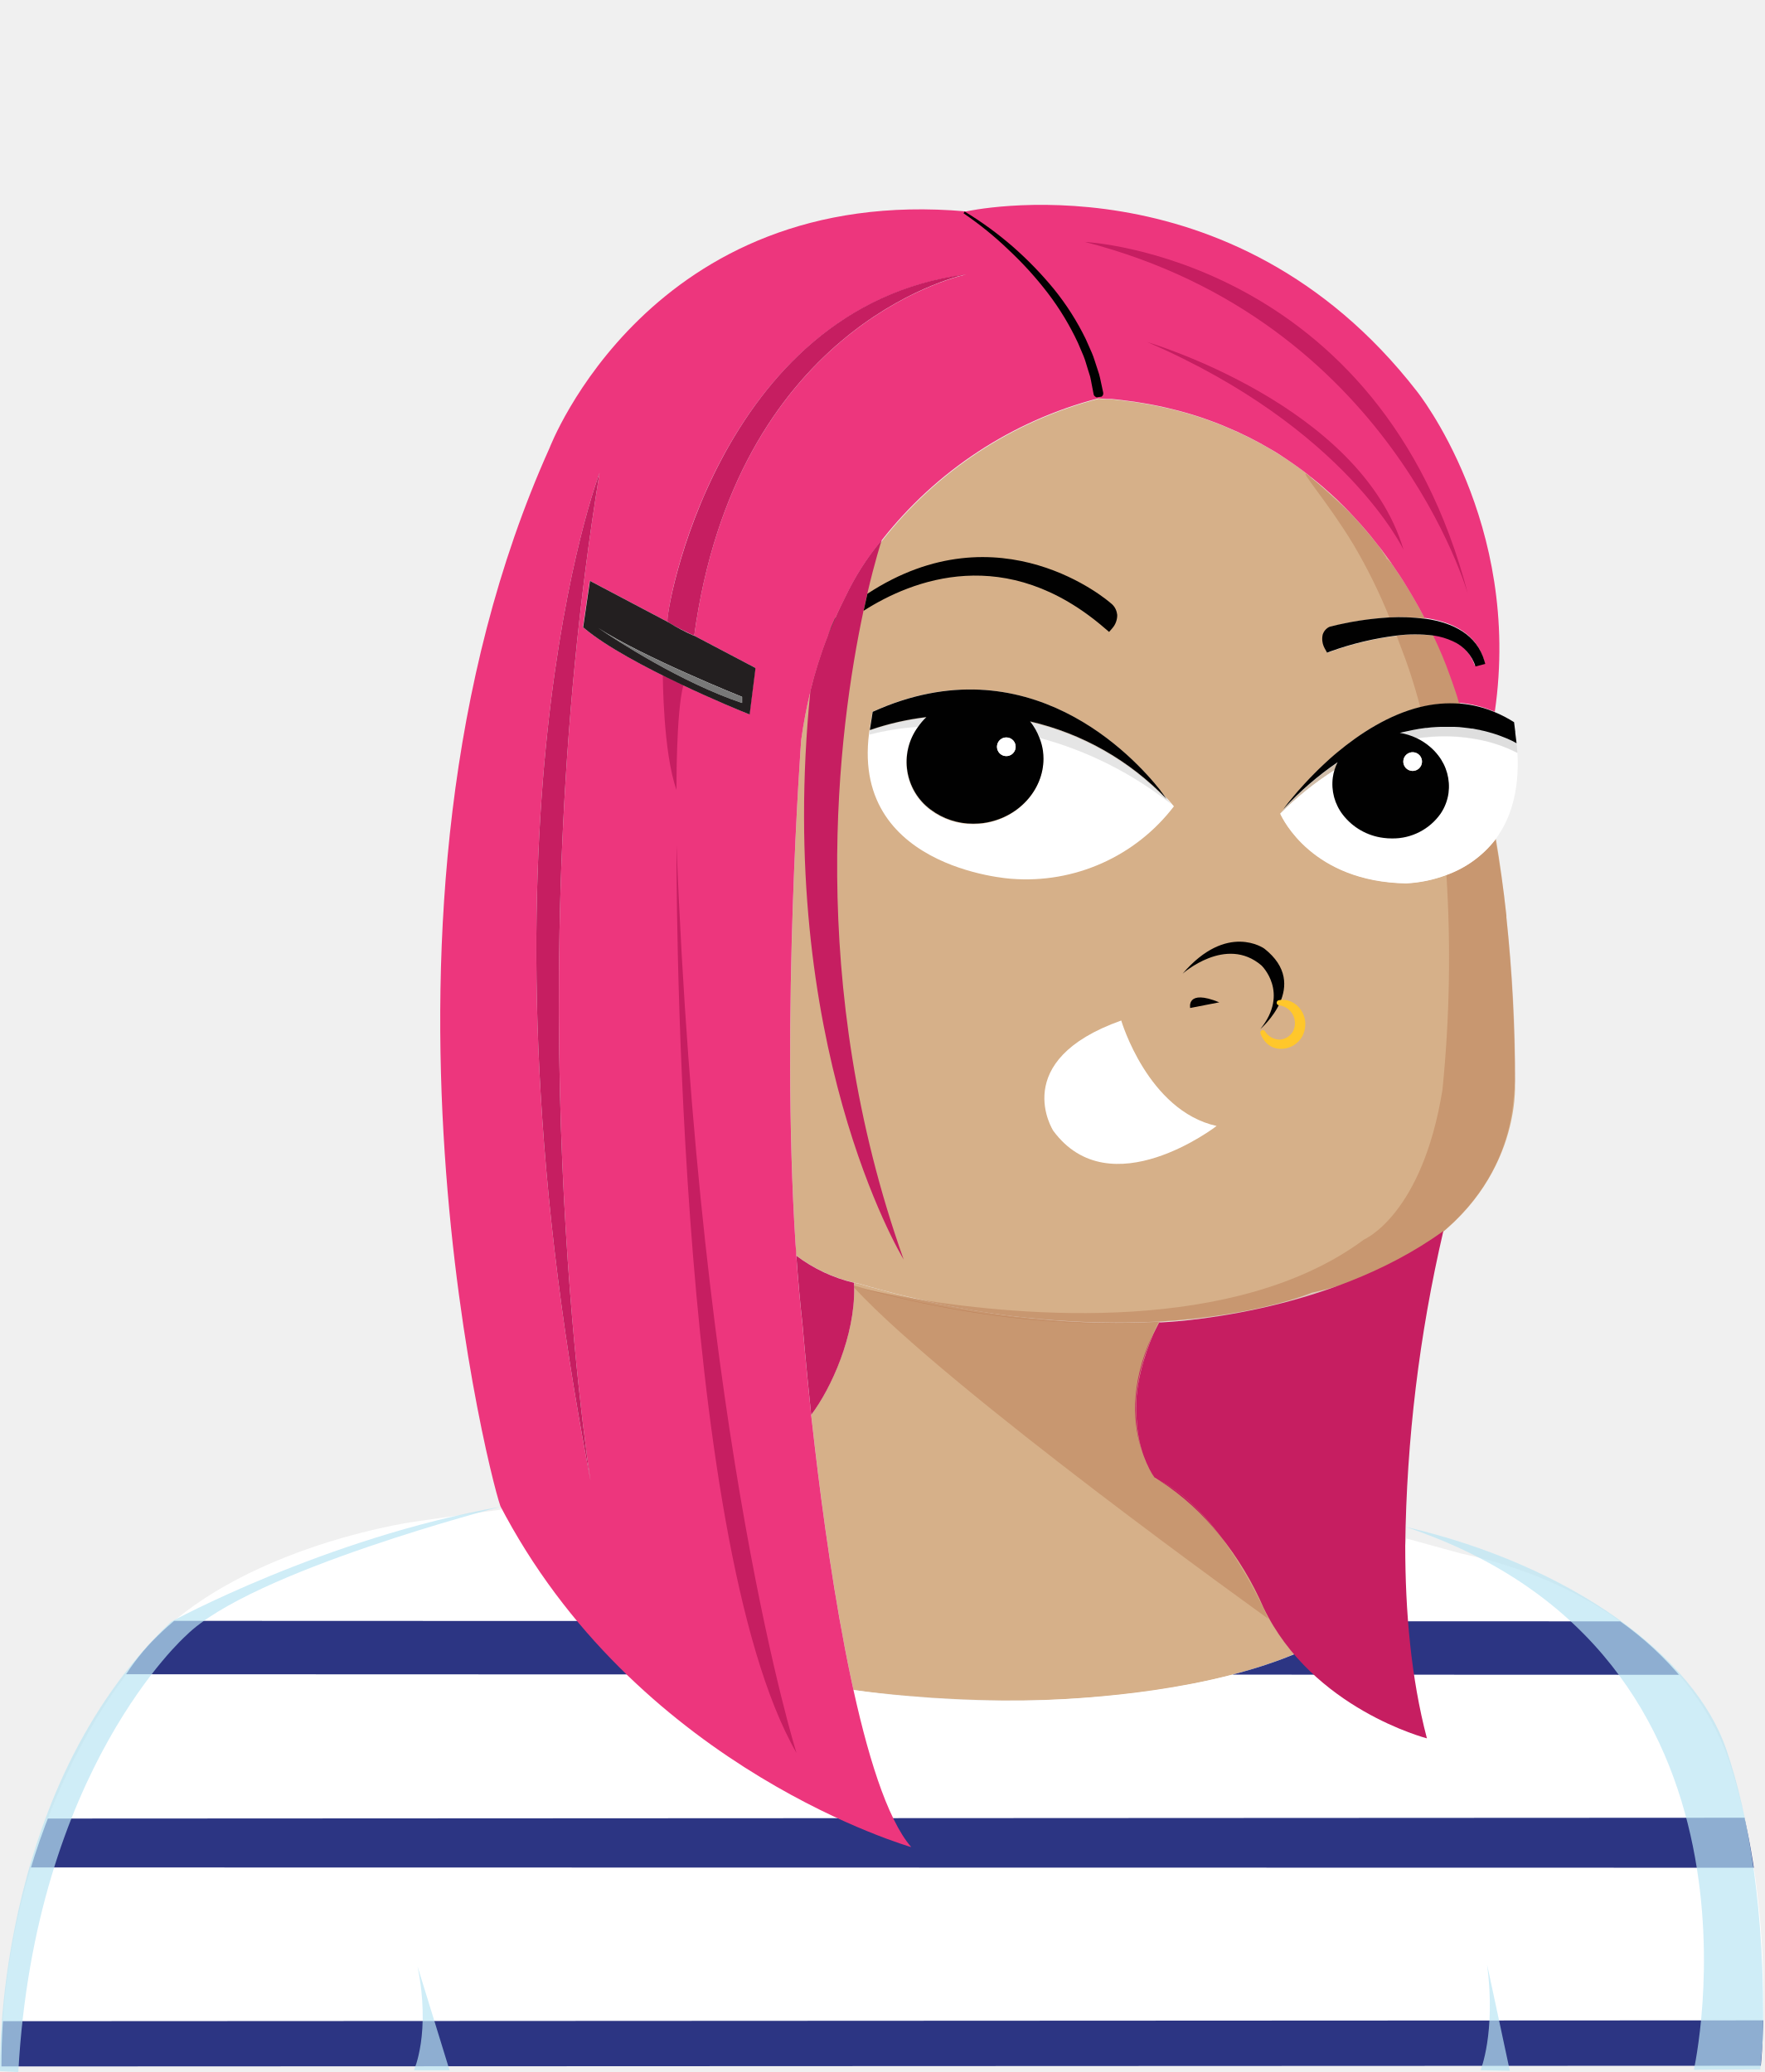
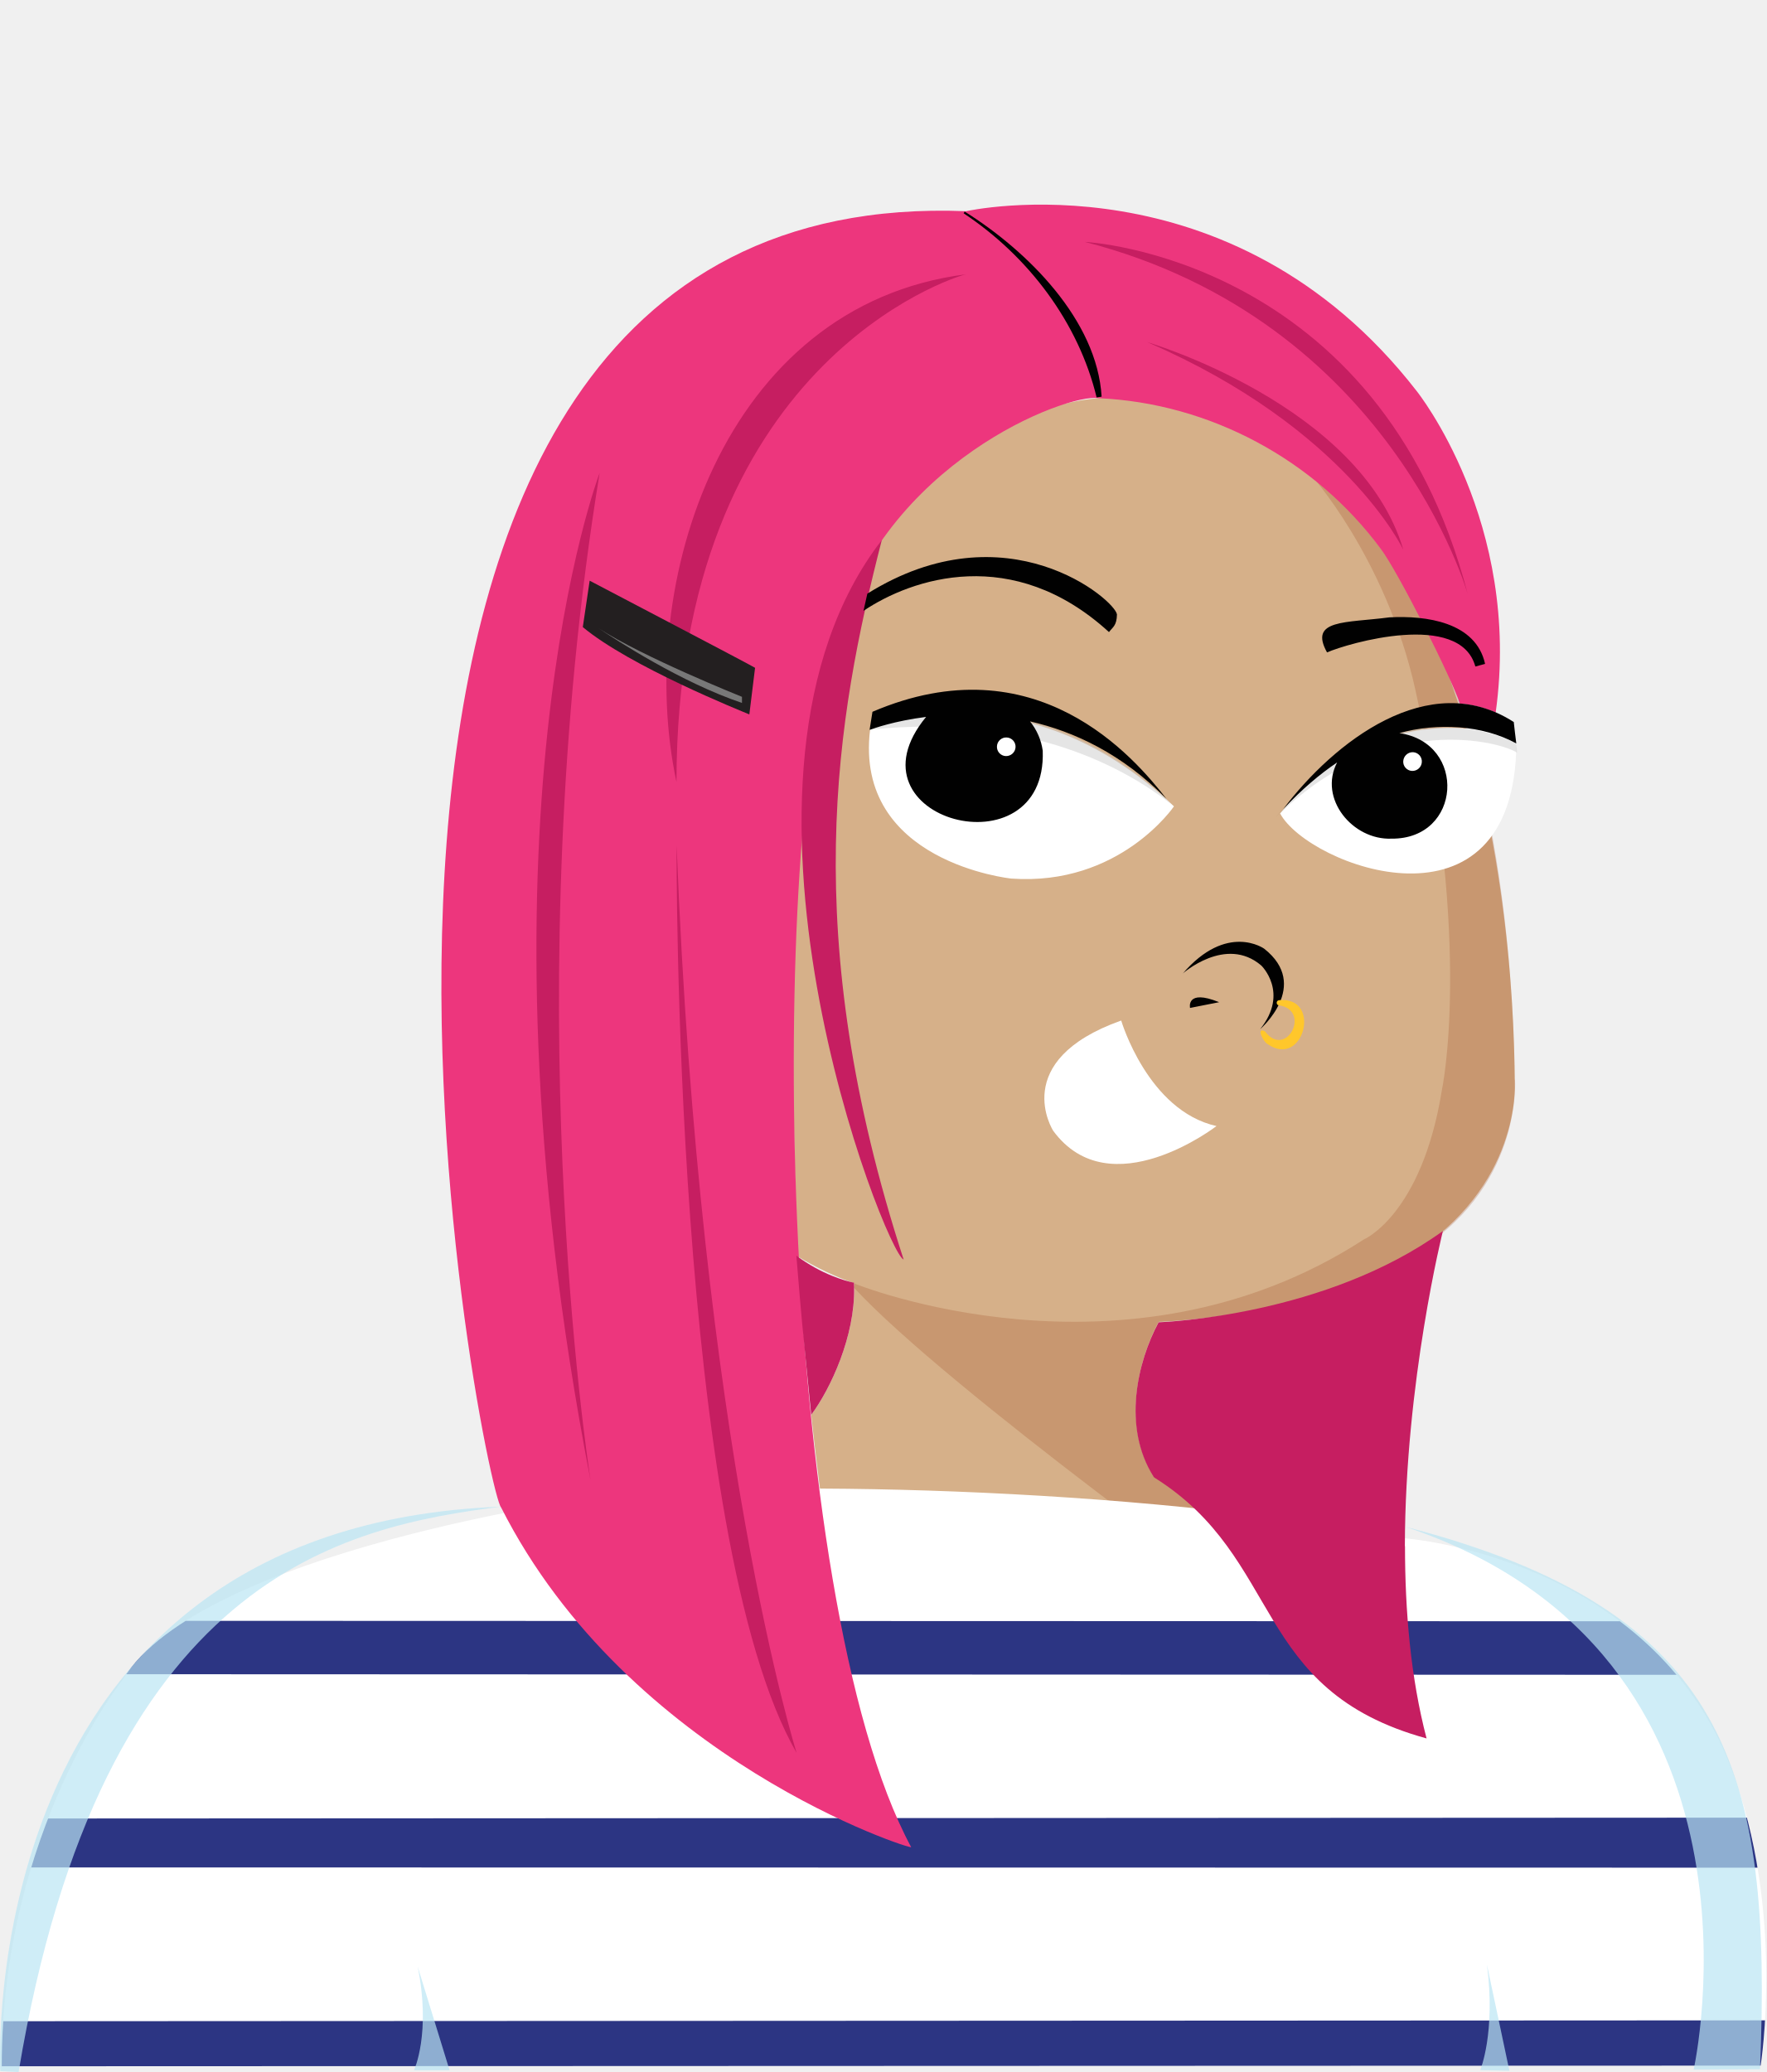
- <svg xmlns="http://www.w3.org/2000/svg" id="Layer_1" data-name="Layer 1" viewBox="0 0 311.11 365.46">
+ <svg xmlns="http://www.w3.org/2000/svg" data-name="trAvatar" id="avatar" viewBox="0 0 141.59 166.1">
  <defs>
-     <style>.cls-1{fill:#fff;}.cls-2{fill:none;}.cls-3{fill:#d6b089;}.cls-4{fill:#9f4c24;opacity:0.25;}.cls-5{fill:#010101;}.cls-6{clip-path:url(#clip-path);}.cls-7{fill:#2c3583;}.cls-8{fill:#b9e5f4;opacity:0.69;}.cls-9{fill:#ed367d;}.cls-10{fill:#c61e61;}.cls-11{fill:#231f20;}.cls-12{fill:#787878;}.cls-13{fill:#ffc72b;}.cls-14{fill:#ccc;opacity:0.5;}</style>
-     <clipPath id="clip-path">
-       <path id="white_ground" class="cls-1" d="M248,271.36C243.41,301.43,176.09,300,175.75,300c-70.26-1.16-70.56-30.05-71.12-35.85,0,0-16.2,2-31.7,4.27,0,0-37.7,5.27-51.28,27.82,0,0-21.4,26.6-21.4,68.24l310.24-.12s2.8-26.82-5.21-52.5C299.75,294.09,282.5,279.3,257.6,274Z" />
+     <clipPath id="clippath">
+       <path id="white_x5F_ground-2" d="M112.75 123.33c-22.11-4.24-52.48-4.69-65.18-3.29 0 0-31.54 4.34-37.71 14.59 0 0-9.72 12.09-9.72 31.01l141-.05s1.99-12.44-2.37-23.86c-6.43-16.86-26.02-18.4-26.02-18.4" class="cls-10" data-name="white_x5F_ground" />
    </clipPath>
+     <style>.cls-2{fill:#2c3583}.cls-3{fill:#010101}.cls-6{fill:#c61e61}.cls-7{fill:#ccc;opacity:.5}.cls-10{fill:#fff}.cls-12{fill:#b9e5f4;opacity:.69}</style>
  </defs>
-   <rect class="cls-2" x="0.11" width="311" height="365" />
-   <g id="skin">
-     <path class="cls-3" d="M150.5,298.1c-3.07-13.94-5.33-30.17-6.81-42.88-.24-2-.45-3.87-.65-5.66,3.54-4.75,7.72-14,7.58-22.41,0-.13,0-.27,0-.4s0-.33,0-.49a5.7,5.7,0,0,0,.63.11c.73.22,1.47.43,2.2.63,20.74,5.83,38,6.85,51,6.12a.13.13,0,0,0,0,.06h0c-.37.67-.7,1.34-1,2l-.08.18c-1.34,3.15-3.51,9.3-2.87,15.07a22.86,22.86,0,0,0,1,5.66l.06.17a4,4,0,0,0,.17.49,19.69,19.69,0,0,0,1,2.3c.1.2.21.38.3.54l.13.23.1.15a3.35,3.35,0,0,0,.29.44s0,0,0,0a.42.42,0,0,0,.08.12h0l1.1.68c1.73.85,5.64,3.21,10.4,9.5l0,0a56,56,0,0,1,7.75,12.83,38.26,38.26,0,0,0,5.36,8.19S201.38,304.58,150.5,298.1Z" />
-     <path class="cls-3" d="M267.13,191.26v-.1h0a277.33,277.33,0,0,0-1.51-29.37,3.11,3.11,0,0,0,0-.32c-.51-4.78-1.14-9.28-1.84-13.51a.64.64,0,0,1-.1.13,19.05,19.05,0,0,1-8.64,6.23,23.42,23.42,0,0,1-7.06,1.46c-16.5-.29-21.78-11.36-22.2-12.3a55.73,55.73,0,0,1,9.56-7.68,8.06,8.06,0,0,1,.53-1.3,55.23,55.23,0,0,0-9.39,8.1h0l-.16.15.53-.7.3-.39a2.48,2.48,0,0,0,.25-.3c.19-.24.41-.51.66-.8l.8-.95.31-.34c.51-.58,1.09-1.21,1.72-1.88l.77-.79.83-.83c.29-.28.58-.57.89-.85l1.15-1.06c.25-.23.51-.45.77-.67l0,0,.51-.43c4-3.41,9.09-6.68,14.64-8a22,22,0,0,1,7-.59c-.08-.28-.18-.6-.28-1s-.16-.49-.24-.75-.08-.25-.13-.38l-.16-.48a1.21,1.21,0,0,1-.05-.14c-.07-.21-.15-.42-.22-.64l-.05-.16c-.15-.42-.32-.87-.48-1.33-.76-2.05-1.76-4.48-3-7.16a25.21,25.21,0,0,0-6.5,0,54.19,54.19,0,0,0-11.55,2.75l-.71.27-.37-.66a3.49,3.49,0,0,1-.42-2.48,2.27,2.27,0,0,1,1.14-1.39l.19-.07A55.61,55.61,0,0,1,245,108.9a33.78,33.78,0,0,1,6.27.24c-.13-.27-.28-.54-.42-.81-1-1.86-2.1-3.78-3.34-5.74l-.7-1.07q-.53-.81-1.08-1.59a3.28,3.28,0,0,0-.2-.31l0,0c0-.06-.08-.11-.11-.17-.61-.85-1.24-1.71-1.88-2.56a1.13,1.13,0,0,0-.1-.13.05.05,0,0,1,0,0c-.18-.23-.36-.47-.55-.69-.33-.43-.67-.85-1-1.27-.61-.73-1.23-1.46-1.87-2.19s-1.37-1.5-2.08-2.24l-.52-.54-.11-.1,0,0c-.29-.3-.58-.59-.89-.88s-.4-.4-.61-.61c-.38-.35-.76-.71-1.16-1.06s-.83-.75-1.25-1.11c-.58-.51-1.18-1-1.79-1.48a.9.9,0,0,0-.19-.15,2.62,2.62,0,0,0-.21-.17.35.35,0,0,0-.1-.08L231,84c-.09-.08-.18-.14-.26-.2l-.08-.06-.09-.06-.2-.17-.64-.49c-.87-.64-1.77-1.28-2.68-1.89s-1.86-1.22-2.82-1.79a61.5,61.5,0,0,0-8-4c-.45-.2-.91-.38-1.37-.56-.72-.28-1.44-.55-2.19-.81l-1.28-.44c-.67-.22-1.36-.42-2.07-.63l-1.56-.43c-.62-.16-1.24-.32-1.88-.46s-1.27-.29-1.92-.42-1.3-.26-2-.37-1.21-.21-1.83-.3l-2-.26c-.67-.08-1.35-.16-2-.22l-.67,0-.24,0-1.49-.11a71.37,71.37,0,0,0-38.26,25.15A66.93,66.93,0,0,0,149,105.43c-.6,1.16-1.19,2.36-1.74,3.6-.45,1-.88,2-1.29,3.08a.14.14,0,0,0,0,.06,75.28,75.28,0,0,0-3.07,9.75,84.39,84.39,0,0,0-1.62,8.53s-3.6,48.36-1,89c0,.69.09,1.37.13,2a27.12,27.12,0,0,0,10.18,4.78,5.7,5.7,0,0,0,.63.11c.73.22,1.47.43,2.2.63,3,.84,5.9,1.58,8.74,2.23a151.41,151.41,0,0,0,42.22,3.89c17.29-1,26.91-5.07,26.91-5.07a61.44,61.44,0,0,0,17-6.45,3.14,3.14,0,0,0,.31-.18C268.3,209.83,267.13,191.26,267.13,191.26Zm-85.49-64a10.65,10.65,0,0,1,1.65,2.91,9.83,9.83,0,0,1,.58,2.27,10.51,10.51,0,0,1,.09,1.37c0,5.54-4.48,10.49-10.57,11.34a13.61,13.61,0,0,1-1.8.12,12.41,12.41,0,0,1-7.49-2.46,10.48,10.48,0,0,1-2.29-14.58,10.84,10.84,0,0,1,1.5-1.76,47.47,47.47,0,0,0-9.87,2.25l-.1,0,.29-1.81.21-1.37c27.41-12.42,46.09,8,50.74,13.86l0,.05.26.32c.54.72.83,1.14.83,1.14A48.47,48.47,0,0,0,181.64,127.24Zm67.55,5.44a1.65,1.65,0,1,0,1.55,1.74A1.64,1.64,0,0,0,249.19,132.68Z" />
-   </g>
-   <g id="skin_shading">
-     <path class="cls-4" d="M152,227.25l.12,0Z" />
-     <path class="cls-4" d="M245,108.9a96.76,96.76,0,0,0-6.3-12.78c-4.51-7.49-9.89-13.58-8.18-12.42l.09.06.08.06c.08.06.17.12.26.2l.09.09a.35.35,0,0,1,.1.08,2.62,2.62,0,0,1,.21.17c1.06.89,2.94,2.59,5.89,5.29l0,0,.11.1,2.78,2.54a20.51,20.51,0,0,1,3.25,4.39.05.05,0,0,0,0,0,.08.08,0,0,1,0,0l1.06,1.69c0,.06,0,.12,0,.18,0-.09.39.2,1,.89l.05.06,0,0a54.82,54.82,0,0,1,5.87,9.54l-.13,0A33.78,33.78,0,0,0,245,108.9Z" />
-     <path class="cls-4" d="M257.61,124.11l-.18,0a22,22,0,0,0-7,.59,98,98,0,0,0-3.64-11.18s-.18-.52-.53-1.44a25.21,25.21,0,0,1,6.5,0l.09,0A118.68,118.68,0,0,1,257.61,124.11Z" />
-     <path class="cls-4" d="M267.18,190.44c0,.11,0,.37-.05.71h0c0,.42-.08,1-.14,1.46-.27,2.22-.22,17.79-18.35,28.8a3.14,3.14,0,0,1-.31.18A64.8,64.8,0,0,1,233,228.11s-32.45,12.53-80.88-.83c.69.16,4.42,1,10.1,1.95,18,2.89,55.62,6.27,78.34-10.63,0,0,10.24-4.34,13.79-26.38a231.67,231.67,0,0,0,.7-37.91,19.05,19.05,0,0,0,8.64-6.23c.75,4.16,1.41,8.62,1.94,13.38a3.11,3.11,0,0,1,0,.32A259.82,259.82,0,0,1,267.18,190.44Z" />
-     <path class="cls-4" d="M223.64,285.52c-.88-.63-56.26-40.32-73-58.37l-.51-.56.5.16c3.68,1.13,27.13,7.95,53.65,6.45,0,0-.39.74-.92,2l-.08.18c-1.34,3.15-3.51,9.3-2.87,15.07a22.86,22.86,0,0,0,1,5.66l.06.17a4,4,0,0,0,.17.49,14.21,14.21,0,0,0,1.68,3.44,1.4,1.4,0,0,0,.1.16l.07.08a.42.42,0,0,0,.08.12h0a1.11,1.11,0,0,0,.16.24s.37.16.94.44c1.73.85,5.64,3.21,10.4,9.5l0,0A79.56,79.56,0,0,1,223.64,285.52Z" />
-   </g>
-   <path class="cls-5" d="M209.87,177.79s-.76-3.41,5.13-1Z" />
-   <path class="cls-5" d="M208.53,171.74s7.65-6.83,13.91-1.45c0,0,5,4.77-.2,11.21,0,0,9-7.69.69-14.19C222.93,167.31,216.37,162.59,208.53,171.74Z" />
+   <path d="M.07 0h141.35v165.89H.07z" style="fill:none" />
+   <path id="skin" d="M113.02 100.63c-8.36 5.18-21.35 5.39-20.11 5.32v.02h-.01c-1.71 3.17-2.94 8.39-.41 12.38.01.02.03.05.04.06 4.99 1.87 8.72 11.13 11.2 14.2 0 0-12.18 5.81-35.31 2.87-1.61-7.39-2.62-15.16-3.39-22.06 1.66-2.21 3.64-6.68 3.43-10.55-1.46-.52-2.98-1.22-4.62-2.21-.39-29.55-2.06-38.58 3.9-52.74 3.51-9.51 13.1-15.41 20.29-16 9.44-.77 18.32 5.53 23.59 13.34.95 1.39 2.41 3.59 3.28 5.69 5.65 13.57 6.5 28.69 6.53 35.93 0 .08.46 8.27-8.41 13.76Z" style="fill:#d6b089" />
+   <path id="skin_x5F_shading" d="M121.45 86.55s.62 8.94-8.43 14.08c-.05.03-.09.06-.14.08-1.88 1.13-4.18 2.14-6.99 2.96 0 0-4.81 1.86-13.04 2.32-.02.05-3.83 6.68-.33 12.43.02.03 2.05.33 5.23 4.63 0 0 0 .01.01.02 1.21 1.61 2.55 3.78 3.89 6.7-.4-.29-25.56-18.32-33.18-26.53-.08-.09.06-.28-.01-.36 0 0 21.75 8.88 40.87-3.52 0 0 4.65-1.97 6.26-11.99 0 0 2.46-11.48-2.13-32.08-2.38-10.67-8.5-17.38-8.49-17.37.04.03 4.71 3.26 9.32 11.69h-.05c.32.64.68 1.35.69 1.35.68 1.45 6.22 13.44 6.5 35.6Z" style="fill:#9f4c24;opacity:.25" />
+   <path d="M95.4 80.8s-.35-1.55 2.33-.46zM94.79 78.06s3.47-3.1 6.32-.66c0 0 2.26 2.17-.09 5.1 0 0 4.07-3.5.32-6.45 0 0-2.98-2.14-6.54 2.01Z" class="cls-3" />
  <g id="shirt">
-     <path id="white_ground-2" data-name="white_ground" class="cls-1" d="M248,271.36C243.41,301.43,176.09,300,175.75,300c-70.26-1.16-70.56-30.05-71.12-35.85,0,0-16.2,2-31.7,4.27,0,0-37.7,5.27-51.28,27.82,0,0-21.4,26.6-21.4,68.24l310.24-.12s2.8-26.82-5.21-52.5C299.75,294.09,282.5,279.3,257.6,274Z" />
-     <g class="cls-6">
-       <polygon id="stripe_3" class="cls-7" points="313.27 329.43 -2.54 329.38 -0.78 320.76 312.11 320.61 313.27 329.43" />
-       <polygon id="stripe_2" class="cls-7" points="313.52 364.89 -5.1 367.03 -2.95 356.5 312.31 356.35 313.52 364.89" />
-       <polygon id="stripe_1" class="cls-7" points="303.24 295.4 9.2 295.3 10.96 285.88 301.82 285.98 303.24 295.4" />
+     <path id="white_x5F_ground" d="M112.75 123.33c-22.11-4.24-52.48-4.69-65.18-3.29 0 0-31.54 4.34-37.71 14.59 0 0-9.72 12.09-9.72 31.01l141-.05s1.99-12.44-2.37-23.86c-6.43-16.86-26.02-18.4-26.02-18.4" class="cls-10" />
+     <g style="clip-path:url(#clippath)">
+       <path id="stripe_x5F_3" d="m142.39 149.72-143.53-.02.8-3.92 142.21-.07z" class="cls-2" />
+       <path id="stripe_x5F_2" d="m142.51 165.84-144.81.97.98-4.78 143.28-.07z" class="cls-2" />
+       <path id="stripe_x5F_1" d="M137.84 134.26 4.2 134.21l.8-4.28 132.19.04z" class="cls-2" />
    </g>
  </g>
-   <g id="shirt_shading">
-     <path class="cls-8" d="M247.76,269.28c29.24,6.77,51,22.8,56.63,39.24,3.89,11.3,6.92,28.65,6.47,50.93L310.4,365l-11.72.07S315.17,291.74,247.76,269.28Z" />
-     <path class="cls-8" d="M73.63,346.85l5.64,18.3-6.28,0S76,358.62,73.63,346.85Z" />
-     <path class="cls-8" d="M262.23,346.55l4,18.69-5.16-.1S263.78,358.6,262.23,346.55Z" />
-     <path class="cls-8" d="M0,365.3s-1.39-49.24,30.16-79.25c0,0,27.08-14.77,58.17-20.31,0,0-44.17,11.38-55.55,22.77,0,0-26.63,23.55-29.55,76.95Z" />
+   <g id="shirt_x5F_shading">
+     <path d="M112.62 122.38c25.99 6.71 29.46 19.6 28.47 43.5l-5.32.03s7.49-33.32-23.14-43.53ZM33.48 157.64l2.56 8.32h-2.85s1.38-2.97.29-8.32M119.2 157.5l1.8 8.5-2.34-.05s1.25-2.97.54-8.45M.02 166.03s-2.3-43.64 40.15-45.25c-12.53 1.61-32.02 5.45-38.68 45.32z" class="cls-12" />
  </g>
-   <path id="mouth" class="cls-1" d="M197.71,180s4.68,15.91,16.82,18.6c0,0-18.77,14.48-28.81.84C185.72,199.44,177.77,187.07,197.71,180Z" />
+   <path id="mouth" d="M89.88 81.81s2.13 7.23 7.64 8.46c0 0-8.53 6.58-13.09.38 0 0-3.61-5.62 5.45-8.84" class="cls-10" />
  <g id="hair">
-     <path id="hair_color" class="cls-9" d="M249.83,69c-32.77-42.21-79.46-31.71-79.46-31.71C114.63,32.36,96.91,79,96.91,79c-37.19,82.66-9.27,186.69-8.56,186.87l.81,1.52c24.46,45,71.52,58.4,71.52,58.4-8.62-9.94-14.19-46.53-17-70.57-.24-2-.45-3.87-.65-5.66-1-9.64-1.55-16.16-1.55-16.16-.43-3.84-.78-7.84-1.07-11.92,0-.67-.09-1.35-.13-2-2.62-40.63,1-89,1-89a84.39,84.39,0,0,1,1.62-8.53,75.28,75.28,0,0,1,3.07-9.75.14.14,0,0,1,0-.06c.41-1.06.84-2.07,1.29-3.08.55-1.24,1.14-2.44,1.74-3.6a46.23,46.23,0,0,1,6.38-10.05,71.37,71.37,0,0,1,38.26-25.15l1.49.11.24,0,.67,0c.69.06,1.36.14,2,.22l2,.26q.93.14,1.83.3c.67.11,1.33.23,2,.37s1.3.26,1.92.42,1.26.3,1.88.46l1.56.43c.71.21,1.4.41,2.07.63l1.28.44c.75.26,1.47.53,2.19.81.46.18.92.36,1.37.56a61.5,61.5,0,0,1,8,4c1,.57,1.9,1.17,2.82,1.79s1.81,1.25,2.68,1.89l.64.49.29.23.08.06c.08.06.17.12.26.2l.09.09a.35.35,0,0,1,.1.08,2.62,2.62,0,0,1,.21.17.9.9,0,0,1,.19.15c.61.47,1.21,1,1.79,1.48.42.36.84.73,1.25,1.11s.78.71,1.16,1.06c.21.21.42.41.61.61s.6.58.89.88l0,0,.63.64c.71.74,1.4,1.48,2.08,2.24s1.26,1.46,1.87,2.19c.34.42.68.84,1,1.27.2.24.38.49.57.73a.08.08,0,0,1,0,0l.08.09c.64.85,1.27,1.71,1.88,2.56l.06.11a4.56,4.56,0,0,1,.27.39q.55.78,1.08,1.59l.7,1.07c1.24,2,2.35,3.88,3.34,5.74.14.27.29.54.42.81l.13,0c4.75.69,9,2.73,10.36,7.47l.1.47-1.72.45a7.31,7.31,0,0,0-4-4.45,12.67,12.67,0,0,0-3.32-1l-.09,0c1.28,2.68,2.28,5.11,3,7.16.16.46.33.91.48,1.33l.05.16c.07.22.15.43.22.64a1.21,1.21,0,0,0,.05.14l.16.48c.05.13.08.25.13.38s.17.51.24.75.2.67.28,1l.18,0a19.67,19.67,0,0,1,6.15,1.58C268.44,92.11,249.83,69,249.83,69ZM105.72,83.41c-14.86,91-2.12,174.36-1.6,177.68C81.74,145.89,105.72,83.41,105.72,83.41Zm16.69,28.72,10.45,5.5.29.15,0,.31-1,7.9-.54-.22c-.85-.34-20.88-8.49-28.63-15l-.19-.16,1.2-8.19.55.3,13.26,7-.06-.07c-.66-.75,8.52-55.47,52.62-61.23C168,48.91,129.75,58.27,122.41,112.13Z" />
-     <g id="dark_hair">
-       <path class="cls-10" d="M150.62,227.15c.14,8.41-4,17.66-7.58,22.41-1-9.64-1.55-16.16-1.55-16.16-.43-3.84-.78-7.84-1.07-11.92a27.12,27.12,0,0,0,10.18,4.78c0,.16,0,.32,0,.49S150.62,227,150.62,227.15Z" />
-       <path class="cls-10" d="M159.35,222.16c-.61-1-22.7-38.07-16.46-100.24a75.28,75.28,0,0,1,3.07-9.75.14.14,0,0,1,0-.06c.41-1,.87-2,1.35-3.13s1.08-2.36,1.68-3.55a46.23,46.23,0,0,1,6.38-10.05l.11-.12c-.09.27-1.19,3.63-2.55,9.47-.22.94-.44,2-.67,3C147.79,128.71,142,173.42,159.35,222.16Z" />
-       <path class="cls-10" d="M247.79,272.69c0,11.41,1,23.2,3.82,33.92,0,0-20.2-5.18-28.79-23a56,56,0,0,0-7.75-12.83l0,0c-4.76-6.29-8.67-8.65-10.4-9.5l-1.1-.68h0a.42.42,0,0,1-.08-.12s0,0,0,0a3.35,3.35,0,0,1-.29-.44l-.1-.15-.13-.23-.3-.54a19.69,19.69,0,0,1-1-2.3,4,4,0,0,1-.17-.49l-.06-.17a22.86,22.86,0,0,1-1-5.66c-.64-5.77,1.53-11.92,2.87-15.07l.08-.18c.31-.65.64-1.32,1-2h0c1,0,29.48-1.17,50.12-16.12A258.85,258.85,0,0,0,247.79,272.69Z" />
-       <path class="cls-10" d="M203.44,260.4l-.06-.06a1.4,1.4,0,0,1-.1-.16c-.07-.11-.15-.23-.23-.37l.1.15A3.35,3.35,0,0,0,203.44,260.4Z" />
-       <path class="cls-10" d="M200.39,250.42a22.86,22.86,0,0,0,1,5.66c-1.45-4.31-2.42-11.54,1.89-20.73C201.92,238.5,199.75,244.65,200.39,250.42Z" />
-       <path class="cls-10" d="M215,270.73a43.71,43.71,0,0,0-10.4-9.5C206.37,262.08,210.28,264.44,215,270.73Z" />
-       <path class="cls-10" d="M119.29,149.09s-.63,122.21,21.16,160.1C140.45,309.19,123.4,255.19,119.29,149.09Z" />
-       <path class="cls-10" d="M104.12,261.09c-22.38-115.2,1.6-177.68,1.6-177.68C90.86,174.39,103.6,257.77,104.12,261.09Z" />
-       <path class="cls-10" d="M191.29,42.67s52.11,2.52,67.58,62.21C258.87,104.88,245.29,56.56,191.29,42.67Z" />
-       <path class="cls-10" d="M116.88,119.14c0,.27.05,13.58,2.41,20.19,0,0-.1-13.54,1.2-18.44Z" />
-       <path class="cls-10" d="M170.33,48.38c-2.37.53-40.58,9.89-47.92,63.75,0,0-4.15-1.9-4.7-2.52S126.23,54.14,170.33,48.38Z" />
-       <path class="cls-10" d="M202.34,60.35S239.92,71.4,247.5,97C247.5,97,237.4,75.51,202.34,60.35Z" />
+     <path d="M119.9 57.12c-.97-.42-1.93-.64-2.88-.72-.6-1.95-5-10.68-6.34-12.41-5.28-7.15-13.74-11.69-22.65-12.07-2.5-.39-17.17 5.13-21.08 19.3-5.4 15.26-4.77 76.68 6.09 96.85.25.3-22.65-7.01-32.87-27.23-1.35-1.31-22.72-106.28 37.28-103.91 0 0 21.22-4.77 36.11 14.41 0 0 8.46 10.52 6.34 25.78" style="fill:#ed367d" />
+     <g id="dark_x5F_hair">
+       <path d="M68.47 103.24c.07 3.82-1.84 8.03-3.44 10.18-.81-8.17-.72-7.04-1.19-12.76 2.03 1.51 3.92 2.02 4.62 2.17 0 .13.01.27.01.41M72.44 100.97c-1.41-.42-16.53-38.57-1.75-57.68-3.67 14.28-6.73 31.57 1.75 57.68M112.63 123.94c0 5.18.45 10.54 1.73 15.42-14.12-3.88-11.4-14.4-21.85-20.93-.01-.02-.03-.04-.04-.06-2.52-3.99-1.3-9.2.41-12.37.47-.02 13.4-.53 22.79-7.32 0 0-3.03 12.07-3.05 25.28ZM54.24 67.76s-.29 55.54 9.62 72.76c0 0-7.75-24.54-9.62-72.76M47.34 118.66c-10.17-52.35.73-80.75.73-80.75-6.75 41.35-.96 79.25-.73 80.75M86.96 19.39s23.68 1.15 30.71 28.27c0 0-6.17-21.96-30.71-28.27M77.43 21.99c-1.08.24-23.2 7.25-23.2 40.7-3.37-15.77 3.69-38.22 23.2-40.7" class="cls-6" />
+       <path d="M91.98 27.43s17.08 5.02 20.52 16.65c0 0-4.59-9.76-20.52-16.65" class="cls-6" />
    </g>
-     <path id="hair_part" class="cls-5" d="M170.1,37.31a61.75,61.75,0,0,1,8.43,6.14,63.71,63.71,0,0,1,7.28,7.5,45.84,45.84,0,0,1,5.65,8.87l1.07,2.42c.35.81.58,1.67.87,2.51l.41,1.26c.13.42.2.86.3,1.29l.28,1.3.14.65a.69.69,0,0,1-.28.71l-.88.13c-.38-.16-.49-.35-.53-.56l-.12-.62-.24-1.24c-.09-.41-.14-.83-.25-1.24l-.38-1.21c-.26-.8-.46-1.63-.78-2.41l-1-2.35a47.75,47.75,0,0,0-5.28-8.73,62,62,0,0,0-6.89-7.61,61,61,0,0,0-8-6.5Z" />
+     <path id="hair_x5F_part" d="M77.33 16.96c5.04 3.15 10.62 8.7 10.98 14.84l-.4.06c-1.45-5.99-5.45-11.3-10.66-14.76z" class="cls-3" />
  </g>
-   <g id="hair_clip">
-     <path class="cls-11" d="M132.86,117.63l-10.45-5.5,0,0-.06,0a34.76,34.76,0,0,1-4.51-2.38l0,0-13.26-7-.55-.3-1.2,8.19.19.16c7.75,6.53,27.78,14.68,28.63,15l.54.22,1-7.9,0-.31Zm-2,6.35c-10.7-3.6-22.07-11-25.37-13.23,7.72,5.08,25.37,12.16,25.37,12.16Z" />
-     <path id="clip_highlight" class="cls-12" d="M130.82,122.91V124c-10.7-3.6-22.07-11-25.37-13.23C113.17,115.83,130.82,122.91,130.82,122.91Z" />
+   <g id="hair_x5F_clip">
+     <path d="m60.53 53.53-.46 3.74c-.72-.3-9.59-3.86-13.35-7l.55-3.72c.35.19 12.86 6.73 13.27 6.99Z" style="fill:#231f20" />
+     <path id="clip_x5F_highlight" d="M59.48 55.86v.49c-4.86-1.64-10.03-5-11.53-6.01 3.51 2.31 11.53 5.52 11.53 5.52" style="fill:#787878" />
  </g>
-   <path id="nosering" class="cls-13" d="M225.5,176.42a3.65,3.65,0,0,1,2.22.27,4.17,4.17,0,0,1,1.73,1.52,4.4,4.4,0,0,1,.72,2.23,4.7,4.7,0,0,1-.51,2.31,4.3,4.3,0,0,1-4,2.24,3.56,3.56,0,0,1-2.18-.87,4.51,4.51,0,0,1-1.22-1.82.46.46,0,0,1,.27-.58.45.45,0,0,1,.52.16v0a3.08,3.08,0,0,0,2.62,1.49A2.89,2.89,0,0,0,228,181.9a3.2,3.2,0,0,0,0-2.86,3.15,3.15,0,0,0-2.48-1.73h0a.44.44,0,0,1-.4-.49A.45.45,0,0,1,225.5,176.42Z" />
+   <path id="nosering" d="M102.5 80.18c3.54-.36 2 5.57-.91 3.5-.33-.19-.92-1.36-.19-1.01 1.69 2.28 3.76-1.69 1.13-2.08-.23-.01-.25-.36-.03-.4Z" style="fill:#ffc72b" />
  <g id="eyebrows">
-     <path class="cls-5" d="M147.27,109c-.45,1-.88,2-1.29,3.08.41-1,.87-2,1.35-3.13Zm49.71-.64a2.86,2.86,0,0,0-1.15-2c-.21-.2-19.48-17-42.88-1.63-.22.94-.44,2-.67,3,8.57-5.47,25.13-12,42.61,3.15l.68.58.58-.67A3.47,3.47,0,0,0,197,108.39Z" />
-     <path class="cls-5" d="M261.9,117.1l-1.72.45a7.31,7.31,0,0,0-4-4.45,12.67,12.67,0,0,0-3.32-1l-.09,0a25.21,25.21,0,0,0-6.5,0,54.19,54.19,0,0,0-11.55,2.75l-.71.27-.37-.66a3.49,3.49,0,0,1-.42-2.48,2.27,2.27,0,0,1,1.14-1.39l.19-.07A55.61,55.61,0,0,1,245,108.9a33.78,33.78,0,0,1,6.27.24l.13,0c4.75.69,9,2.73,10.36,7.47Z" />
+     <path d="M89.54 49.26c-.13-1.15-8.84-8.64-20.01-1.67-.1.43-.2.89-.31 1.38 3.86-2.6 11.97-5.35 19.68 1.7.3-.4.62-.5.64-1.41M119.05 53.22l-.78.21c-1.23-4.49-10.23-1.86-11.89-1.13-1.48-2.67 1.5-2.35 5-2.81 2.93-.16 6.93.37 7.67 3.73" class="cls-3" />
  </g>
  <g id="eyes">
-     <g id="eye_whites">
-       <path class="cls-1" d="M207,142.22A32.8,32.8,0,0,1,178.35,155s-30-1.79-24.72-28l-.29,1.81.1,0a47.47,47.47,0,0,1,9.87-2.25,10.84,10.84,0,0,0-1.5,1.76,10.48,10.48,0,0,0,2.29,14.58,12.41,12.41,0,0,0,7.49,2.46,13.61,13.61,0,0,0,1.8-.12c6.09-.85,10.57-5.8,10.57-11.34a10.51,10.51,0,0,0-.09-1.37,9.83,9.83,0,0,0-.58-2.27,10.65,10.65,0,0,0-1.65-2.91,48.47,48.47,0,0,1,24.07,13.68s-.29-.42-.83-1.14l.32.36C205.81,140.81,206.42,141.51,207,142.22Z" />
-       <path class="cls-1" d="M263.74,148a.64.64,0,0,1-.1.13,19.05,19.05,0,0,1-8.64,6.23,23.42,23.42,0,0,1-7.06,1.46c-16.5-.29-21.78-11.36-22.2-12.3a55.73,55.73,0,0,1,9.56-7.68,8.1,8.1,0,0,0-.31,1.38,8.85,8.85,0,0,0,1.79,6.61,10.74,10.74,0,0,0,7.12,4.05,11.15,11.15,0,0,0,1.51.1,10.29,10.29,0,0,0,8.59-4.38,8.58,8.58,0,0,0,1.39-3.62,8.9,8.9,0,0,0-1.79-6.61,9.71,9.71,0,0,0-1.5-1.57,10.39,10.39,0,0,0-2.35-1.52q1-.16,2-.24a30.61,30.61,0,0,1,7.79.24,3.5,3.5,0,0,1,.45.07,25.5,25.5,0,0,1,7.59,2.48C267.94,139.73,266.26,144.57,263.74,148Z" />
+     <g id="eye_x5F_whites">
+       <path d="M94.11 64.64s-4.35 6.41-13.04 5.79c0 0-12.62-1.3-11.32-11.94 0 0 12.08-5.43 24.36 6.15M102.62 65.21c7.76-9.49 18.14-6.73 18.94-5.61-.13 16.1-16.69 9.82-18.94 5.61" class="cls-10" />
    </g>
-     <g id="eye_shade">
-       <path class="cls-14" d="M163.31,126.45a10.84,10.84,0,0,0-1.5,1.76,46.15,46.15,0,0,0-8.51,1.37l.14-.88A47.47,47.47,0,0,1,163.31,126.45Z" />
-       <path class="cls-14" d="M206.49,141.81a64.38,64.38,0,0,0-23.2-11.66,10.65,10.65,0,0,0-1.65-2.91,48.47,48.47,0,0,1,24.07,13.68s-.29-.42-.83-1.14l-.26-.32.58.68C206.05,141.18,206.49,141.81,206.49,141.81Z" />
-       <path class="cls-14" d="M235.83,134.49a8.06,8.06,0,0,0-.53,1.3,55.73,55.73,0,0,0-9.56,7.68l-.07.07.06-.09c.12-.13.35-.43.71-.85h0A55.23,55.23,0,0,1,235.83,134.49Z" />
-       <path class="cls-14" d="M267.56,132.78A25.5,25.5,0,0,0,260,130.3a3.5,3.5,0,0,0-.45-.07,30.61,30.61,0,0,0-7.79-.24q-1,.07-2,.24a11.24,11.24,0,0,0-2.95-.92L248,129l1.16-.25,1.09-.2,1.14-.16h.18l.76-.09c.6-.05,1.18-.08,1.75-.1.24,0,.47,0,.7,0h1.06l.56,0c.61,0,1.21.08,1.79.14l.83.1.49.07.17,0,1,.2c.18,0,.36.07.54.12l.48.1.35.09.34.09c.6.16,1.15.33,1.65.5l.52.19c.21.07.41.15.59.23s.43.17.63.25a15.21,15.21,0,0,1,1.64.81C267.49,131.7,267.52,132.25,267.56,132.78Z" />
+     <g id="eye_x5F_shade">
+       <path d="M93.87 64.45c-3.58-2.8-11.36-7.29-24.11-5.96 14.21-5.07 24.11 5.96 24.11 5.96M121.62 60.35c-1.15-.85-10.48-3.42-19.01 4.86 7.56-9.09 16.21-7.1 18.94-5.61.03.26.04.51.06.75Z" class="cls-7" />
    </g>
-     <path class="cls-5" d="M183.29,130.15a10.65,10.65,0,0,0-1.65-2.91,48.47,48.47,0,0,1,24.07,13.68s-.29-.42-.83-1.14l-.26-.32,0-.05c-4.65-5.89-23.33-26.28-50.74-13.86l-.21,1.37-.29,1.81.1,0a47.47,47.47,0,0,1,9.87-2.25,10.84,10.84,0,0,0-1.5,1.76,10.48,10.48,0,0,0,2.29,14.58,12.41,12.41,0,0,0,7.49,2.46,13.61,13.61,0,0,0,1.8-.12c6.09-.85,10.57-5.8,10.57-11.34a10.51,10.51,0,0,0-.09-1.37A9.83,9.83,0,0,0,183.29,130.15Zm-5.94,3.2a1.64,1.64,0,1,1,1.74-1.55A1.65,1.65,0,0,1,177.35,133.35Z" />
-     <path class="cls-5" d="M267.41,131l-.22-1.75v-.17l-.21-1.7a22.08,22.08,0,0,0-3.21-1.69,19.67,19.67,0,0,0-6.15-1.58l-.18,0a22,22,0,0,0-7,.59c-5.55,1.37-10.6,4.64-14.64,8l-.51.43,0,0c-.26.22-.52.44-.77.67l-1.15,1.06c-.31.28-.6.57-.89.85l-.83.83-.77.79c-.63.67-1.21,1.3-1.72,1.88l-.31.34-.8.95c-.25.29-.47.56-.66.8a2.48,2.48,0,0,1-.25.3l-.3.39-.53.7.16-.15h0a55.23,55.23,0,0,1,9.39-8.1,8.49,8.49,0,0,0-.84,2.68,8.85,8.85,0,0,0,1.79,6.61,10.74,10.74,0,0,0,7.12,4.05,11.15,11.15,0,0,0,1.51.1,10.29,10.29,0,0,0,8.59-4.38,8.58,8.58,0,0,0,1.39-3.62,8.9,8.9,0,0,0-1.79-6.61,9.71,9.71,0,0,0-1.5-1.57,10.39,10.39,0,0,0-2.35-1.52,11.24,11.24,0,0,0-2.95-.92L248,129c.39-.09.78-.18,1.16-.25l1.09-.2,1.14-.16h.18l.76-.09c.6-.05,1.18-.08,1.75-.1.24,0,.47,0,.7,0h1.06l.56,0c.61,0,1.21.07,1.79.14l.83.1.49.07.17,0,1,.2c.18,0,.36.07.54.12l.48.1.35.09.34.09c.6.16,1.15.33,1.65.5l.52.19c.21.07.41.15.59.23s.43.17.63.25a15.21,15.21,0,0,1,1.64.81Zm-18.22,1.68a1.65,1.65,0,1,1-1.74,1.55A1.65,1.65,0,0,1,249.19,132.68Z" />
-     <g id="eye_highlight">
-       <path class="cls-1" d="M179.09,131.8a1.65,1.65,0,1,1-1.55-1.73A1.64,1.64,0,0,1,179.09,131.8Z" />
-       <path class="cls-1" d="M250.74,134.42a1.65,1.65,0,1,1-1.55-1.74A1.65,1.65,0,0,1,250.74,134.42Z" />
+     <path d="M83.59 60.18c.36 9.93-16.16 5.55-9.35-2.71-2.56.33-4.16.91-4.53 1.04.06-.35.17-1.09.23-1.45 13.11-5.61 20.97 3.64 23.57 6.98-3.53-3.59-7.39-5.4-10.94-6.21.55.68.9 1.49 1.02 2.35M121.56 59.6c-2.73-1.49-6.36-1.68-9.38-.83 5.44.79 5 8.51-.63 8.46-3.11.13-5.88-3.21-4.36-6.11-1.38.93-2.8 2.13-4.26 3.68s-.05.05-.07.07c4.05-5.36 11.67-11.38 18.49-6.99.05.46.14 1.25.2 1.7Z" class="cls-3" />
+     <g id="eye_x5F_highlight">
+       <path d="M81.41 59.9c-.02.41-.38.73-.79.71a.74.74 0 0 1-.7-.79c.02-.41.38-.73.79-.7.41.02.73.38.7.79ZM113.98 61.09c-.02.41-.38.73-.79.71s-.73-.38-.7-.79.38-.73.79-.71.73.38.7.79" class="cls-10" />
    </g>
  </g>
</svg>
